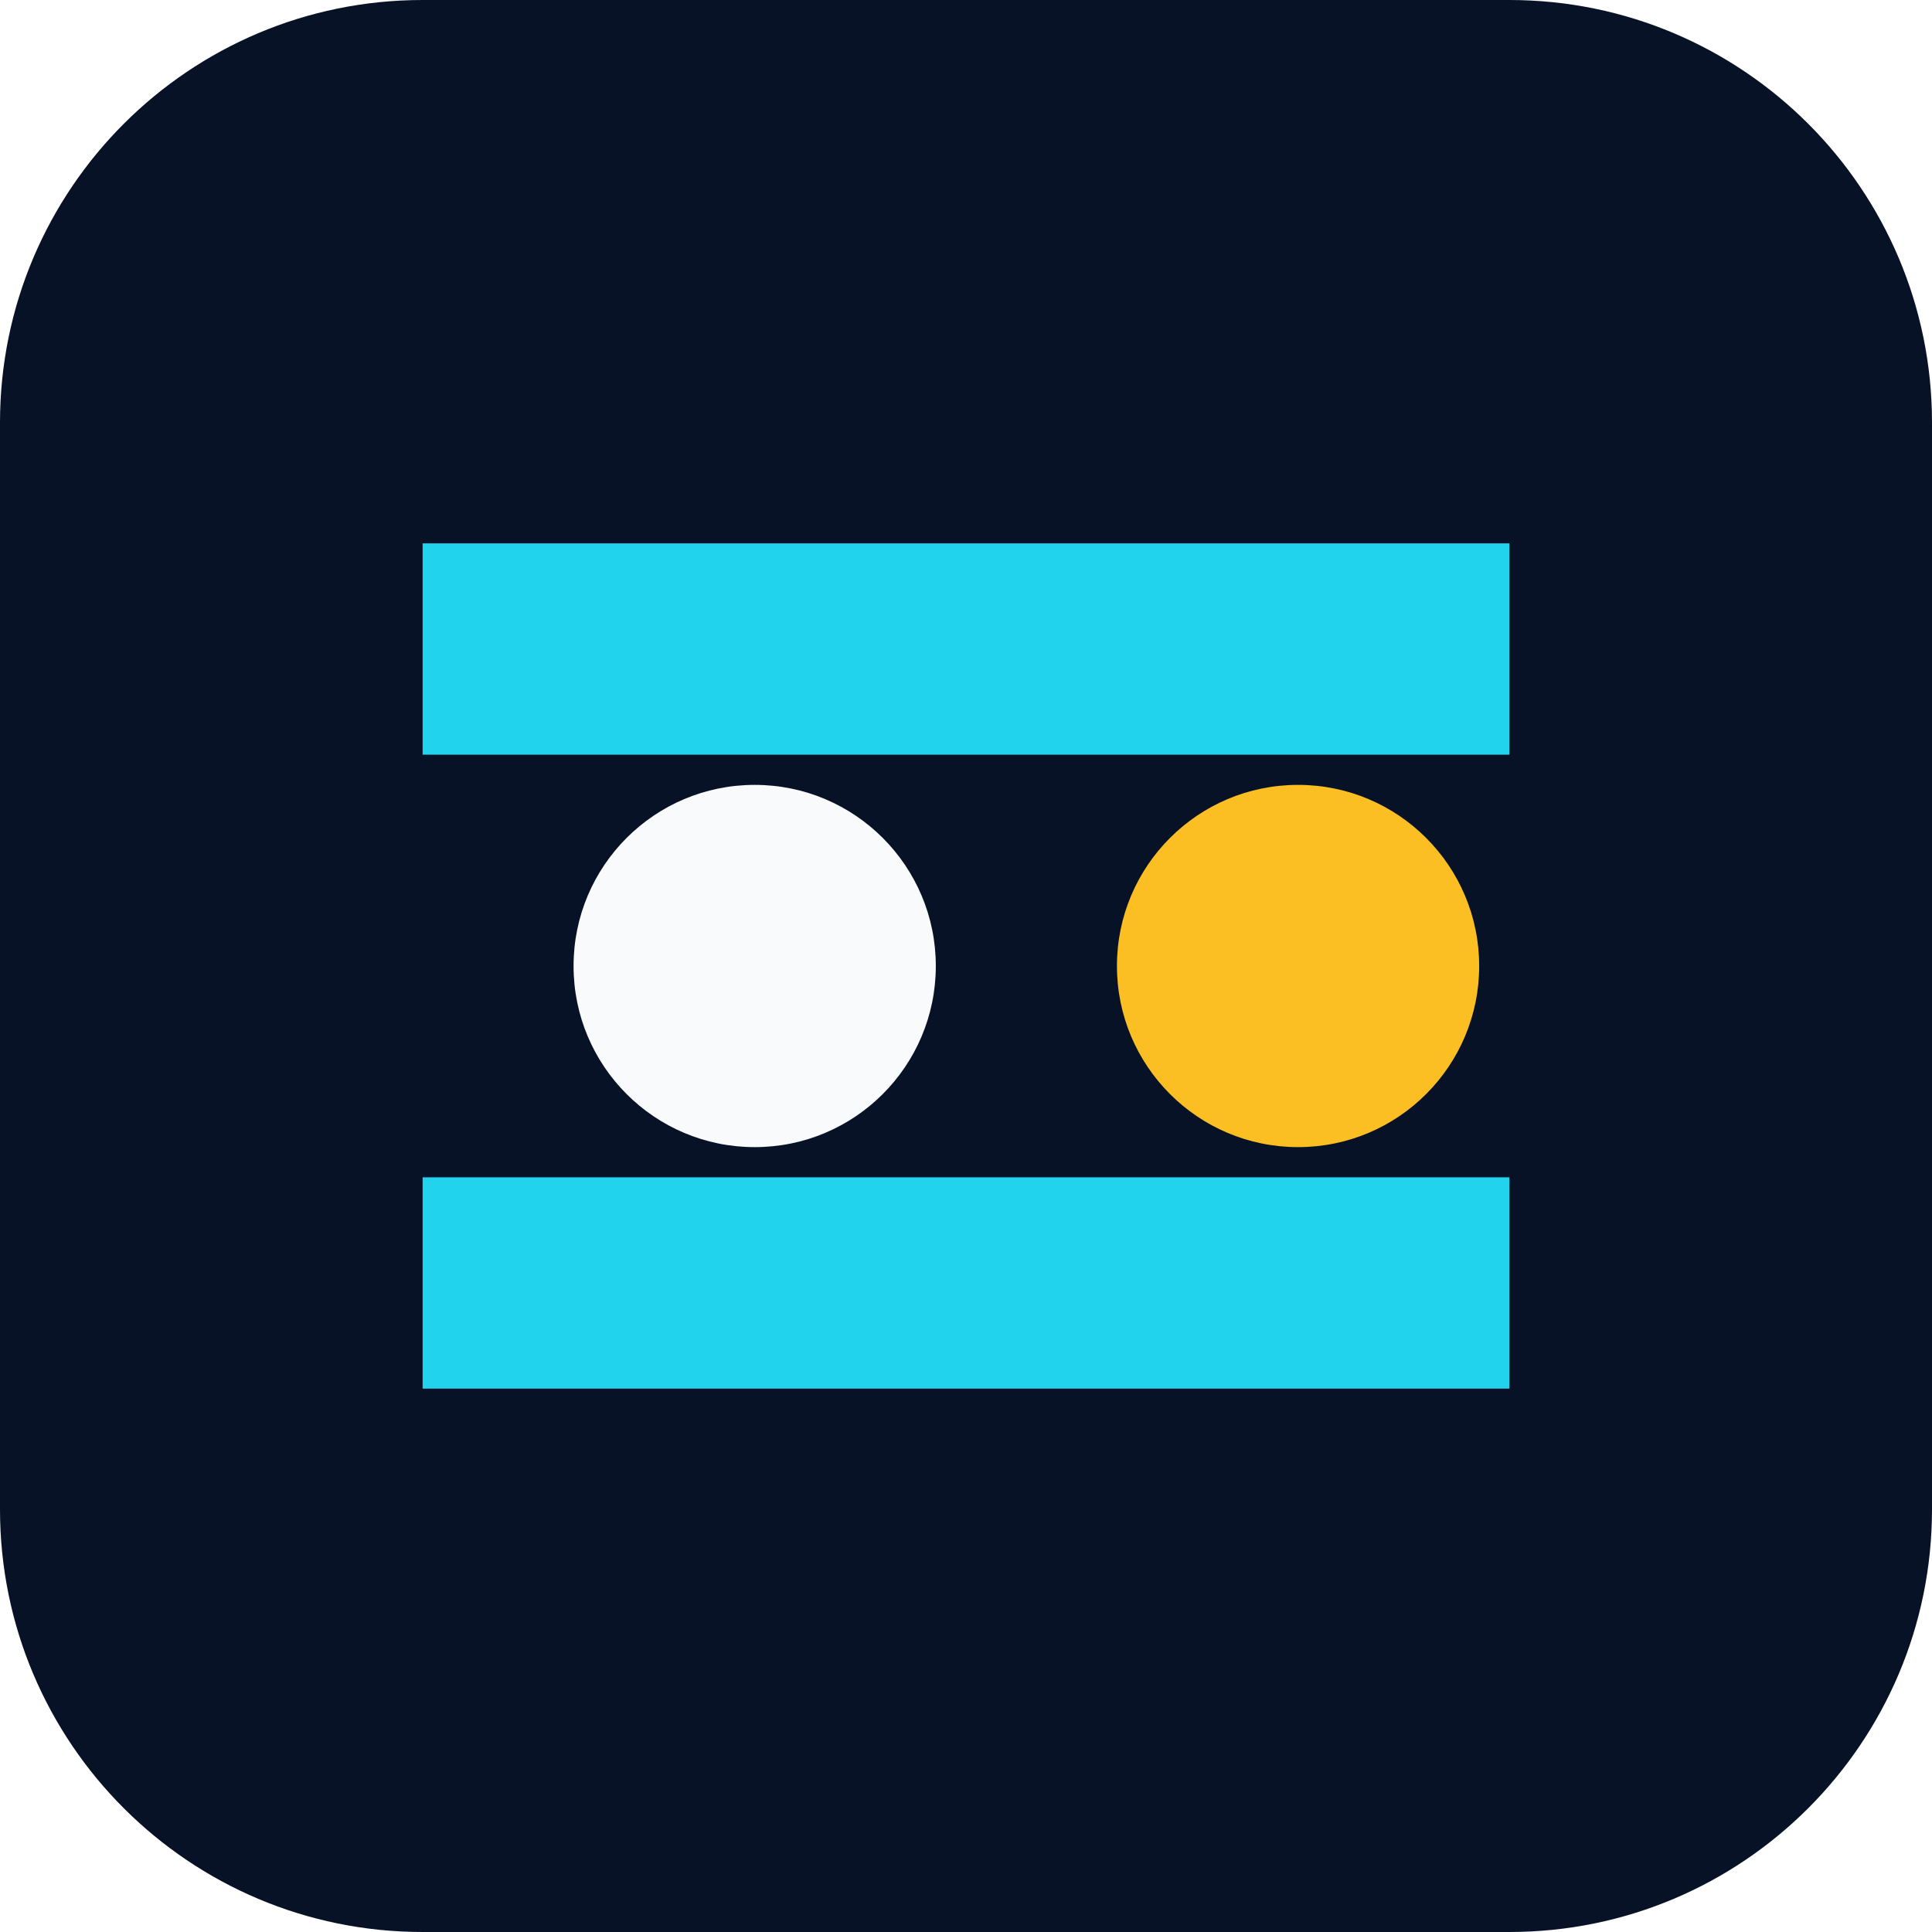
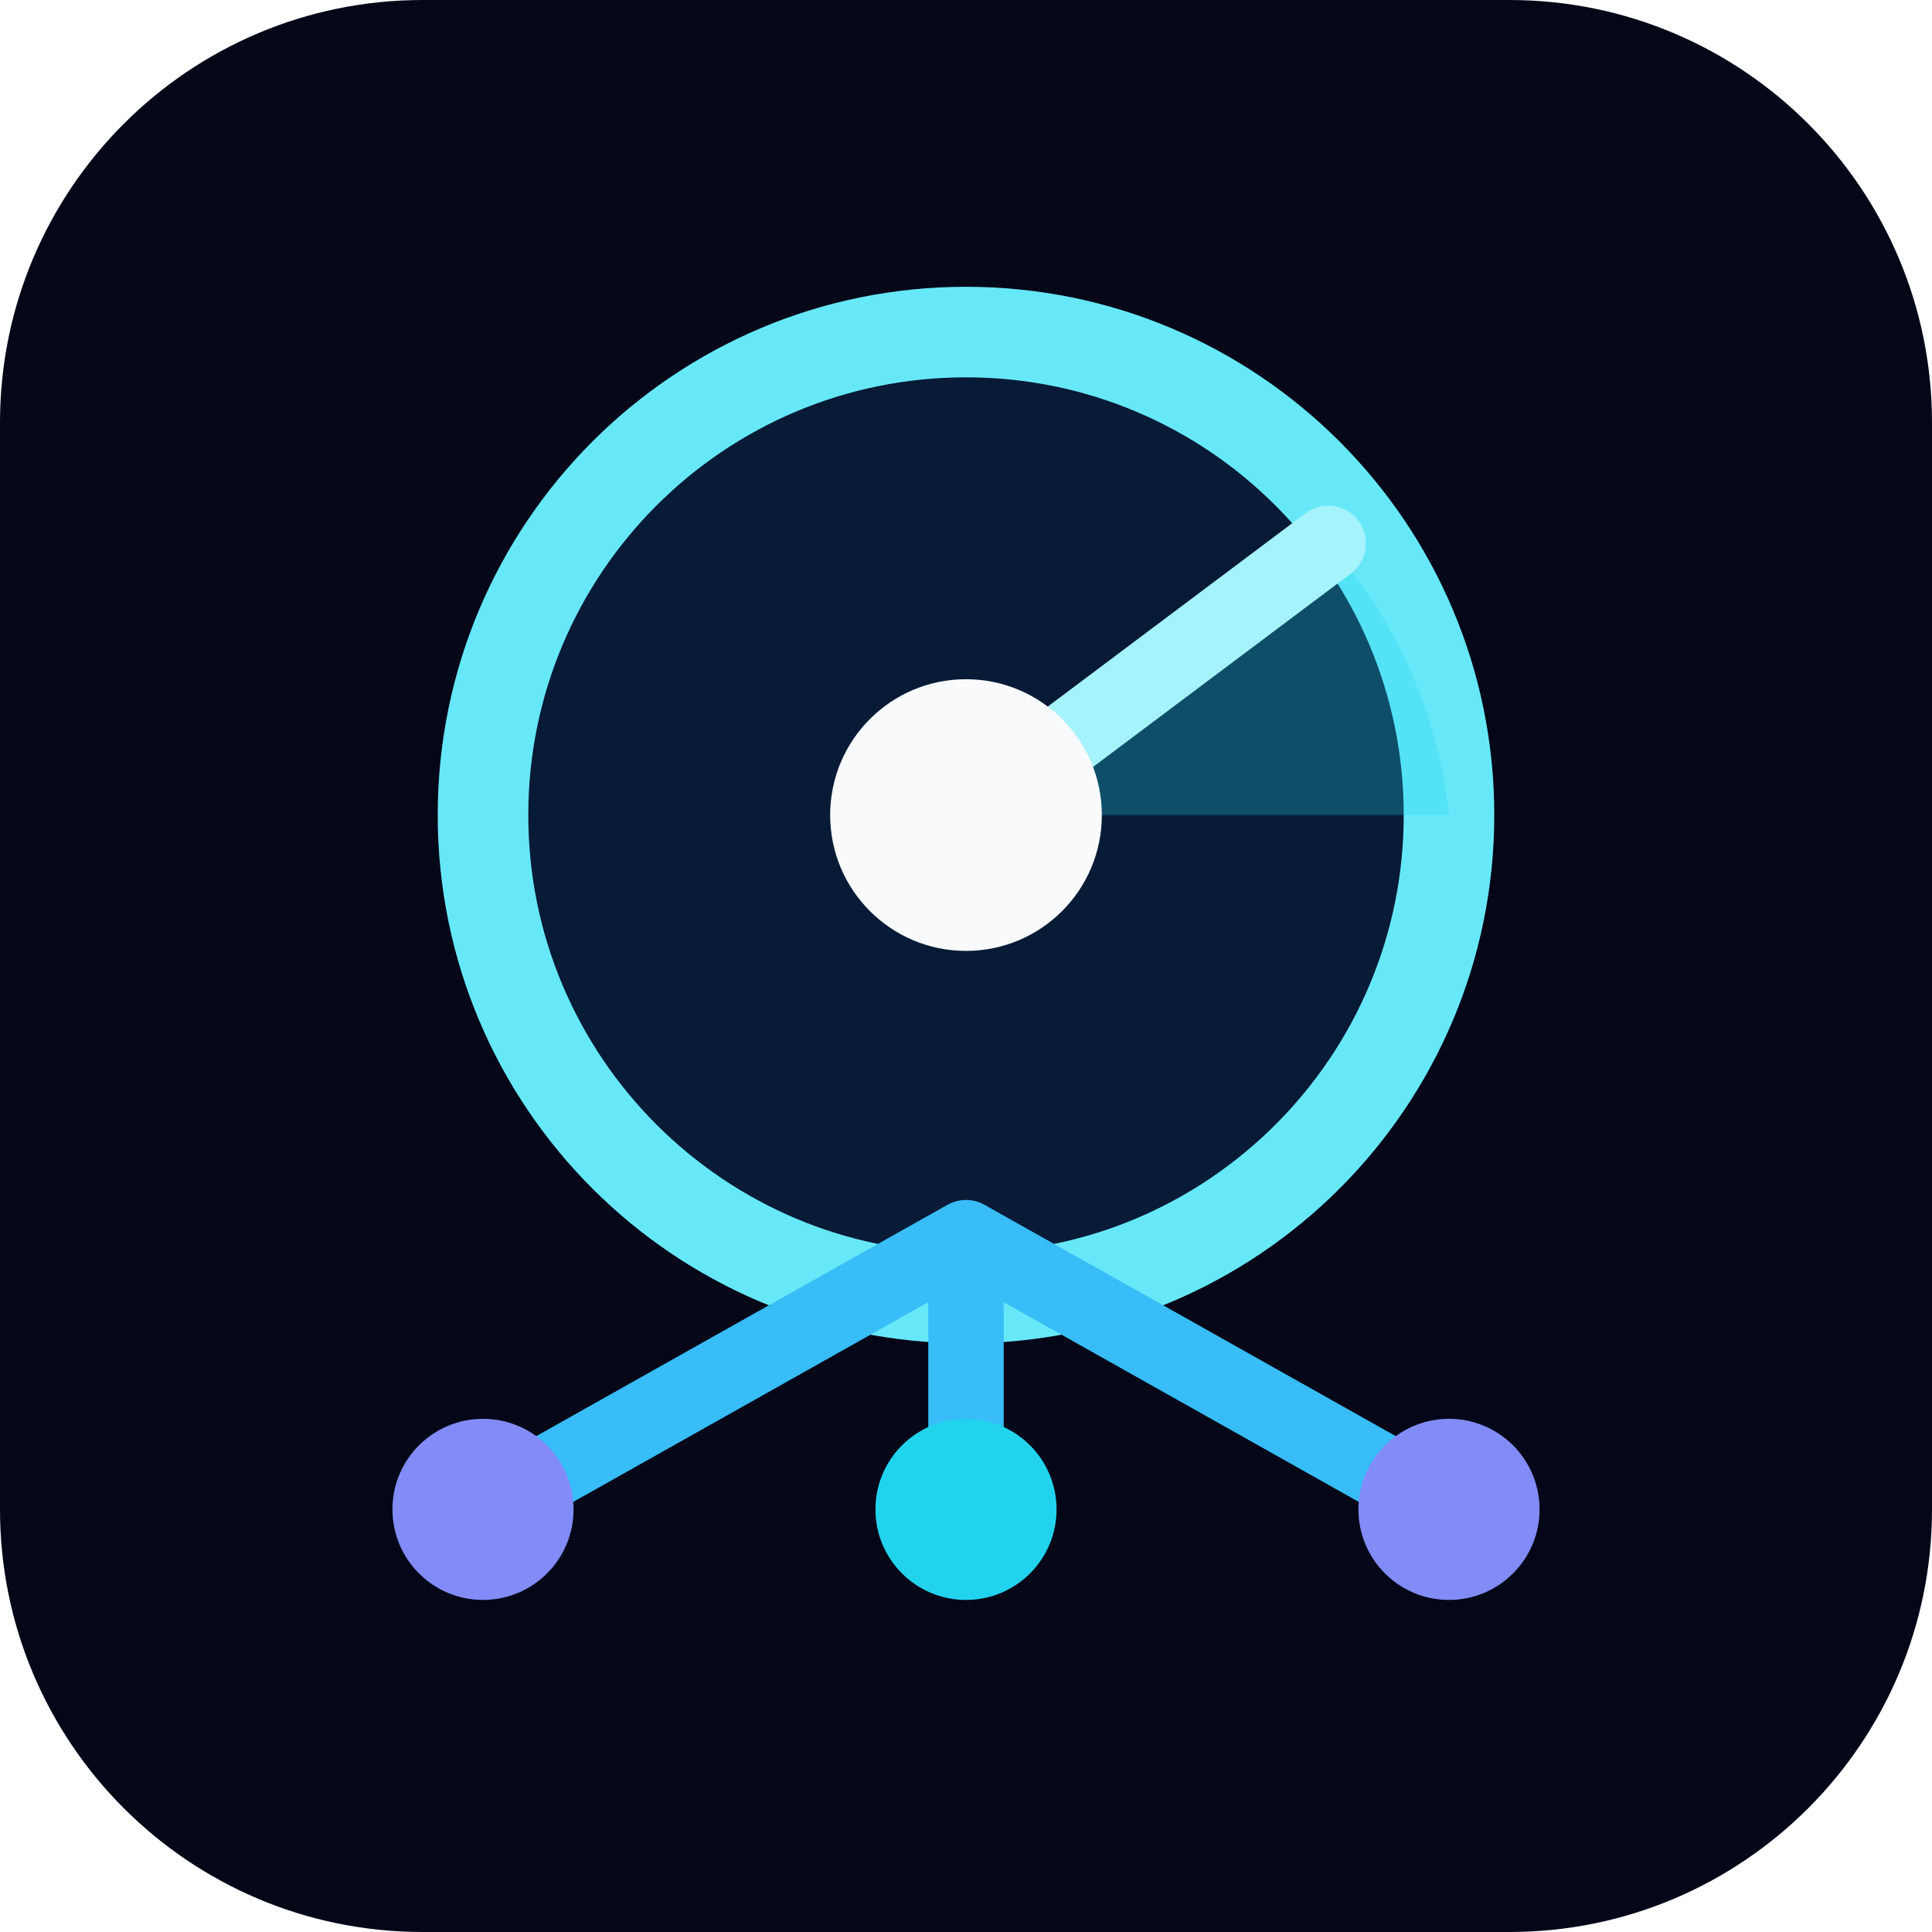
<svg xmlns="http://www.w3.org/2000/svg" viewBox="0 0 64 64">
-   <rect width="64" height="64" rx="14" fill="#071226" />
-   <path d="M14 18h36v7H14zm0 21h36v7H14z" fill="#22d3ee" />
-   <circle cx="25" cy="32" r="6" fill="#f8fafc" />
-   <circle cx="43" cy="32" r="6" fill="#fbbf24" />
+   <defs>
+     <linearGradient id="signal" x1="16" y1="12" x2="50" y2="52">
+       <stop stop-color="#67e8f9" />
+       <stop offset="1" stop-color="#2563eb" />
+     </linearGradient>
+   </defs>
+   <rect width="64" height="64" rx="14" fill="#030718" />
+   <circle cx="32" cy="27" r="16" fill="#071b36" stroke="url(#signal)" stroke-width="3" />
+   <path d="M32 27 44 18A16 16 0 0 1 48 27Z" fill="#22d3ee" opacity=".28" />
+   <path d="M32 27 44 18" stroke="#a5f3fc" stroke-width="2.5" stroke-linecap="round" />
+   <circle cx="32" cy="27" r="4.5" fill="#f8fafc" />
+   <path d="m16 50 16-9 16 9M32 41v9" fill="none" stroke="#38bdf8" stroke-width="2.5" stroke-linecap="round" stroke-linejoin="round" />
+   <circle cx="16" cy="50" r="3" fill="#818cf8" />
+   <circle cx="32" cy="50" r="3" fill="#22d3ee" />
+   <circle cx="48" cy="50" r="3" fill="#818cf8" />
</svg>
